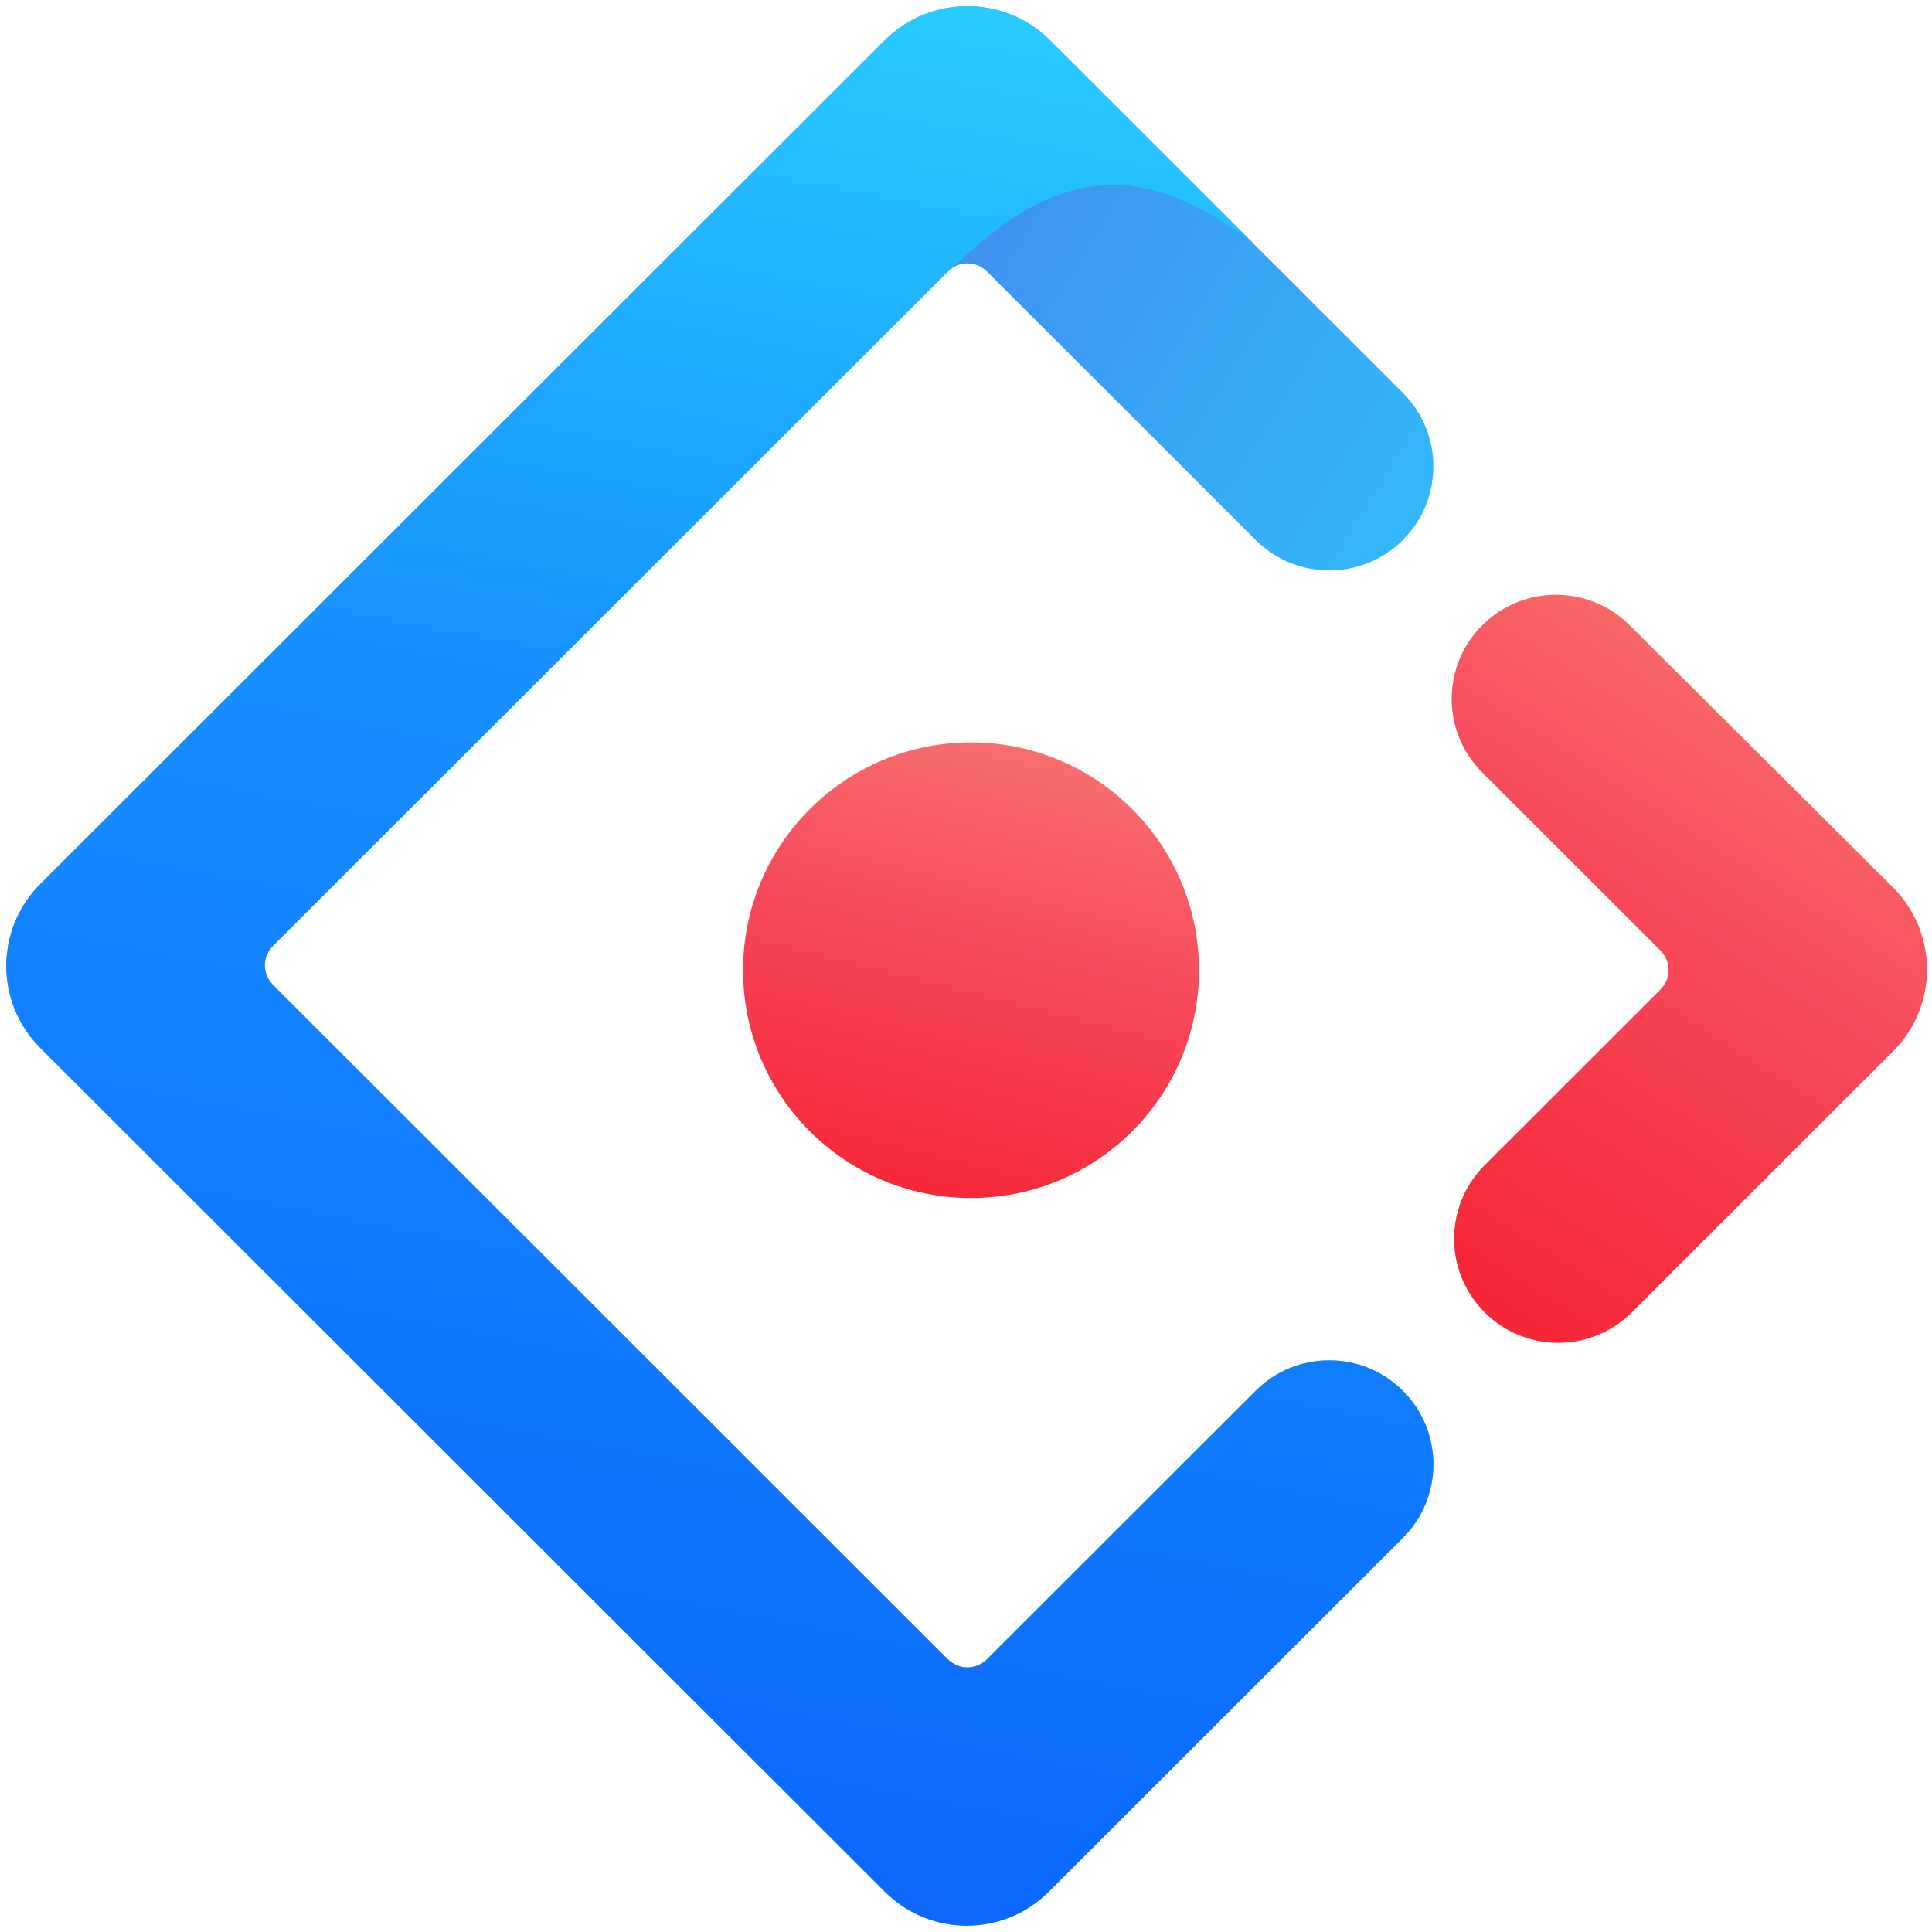
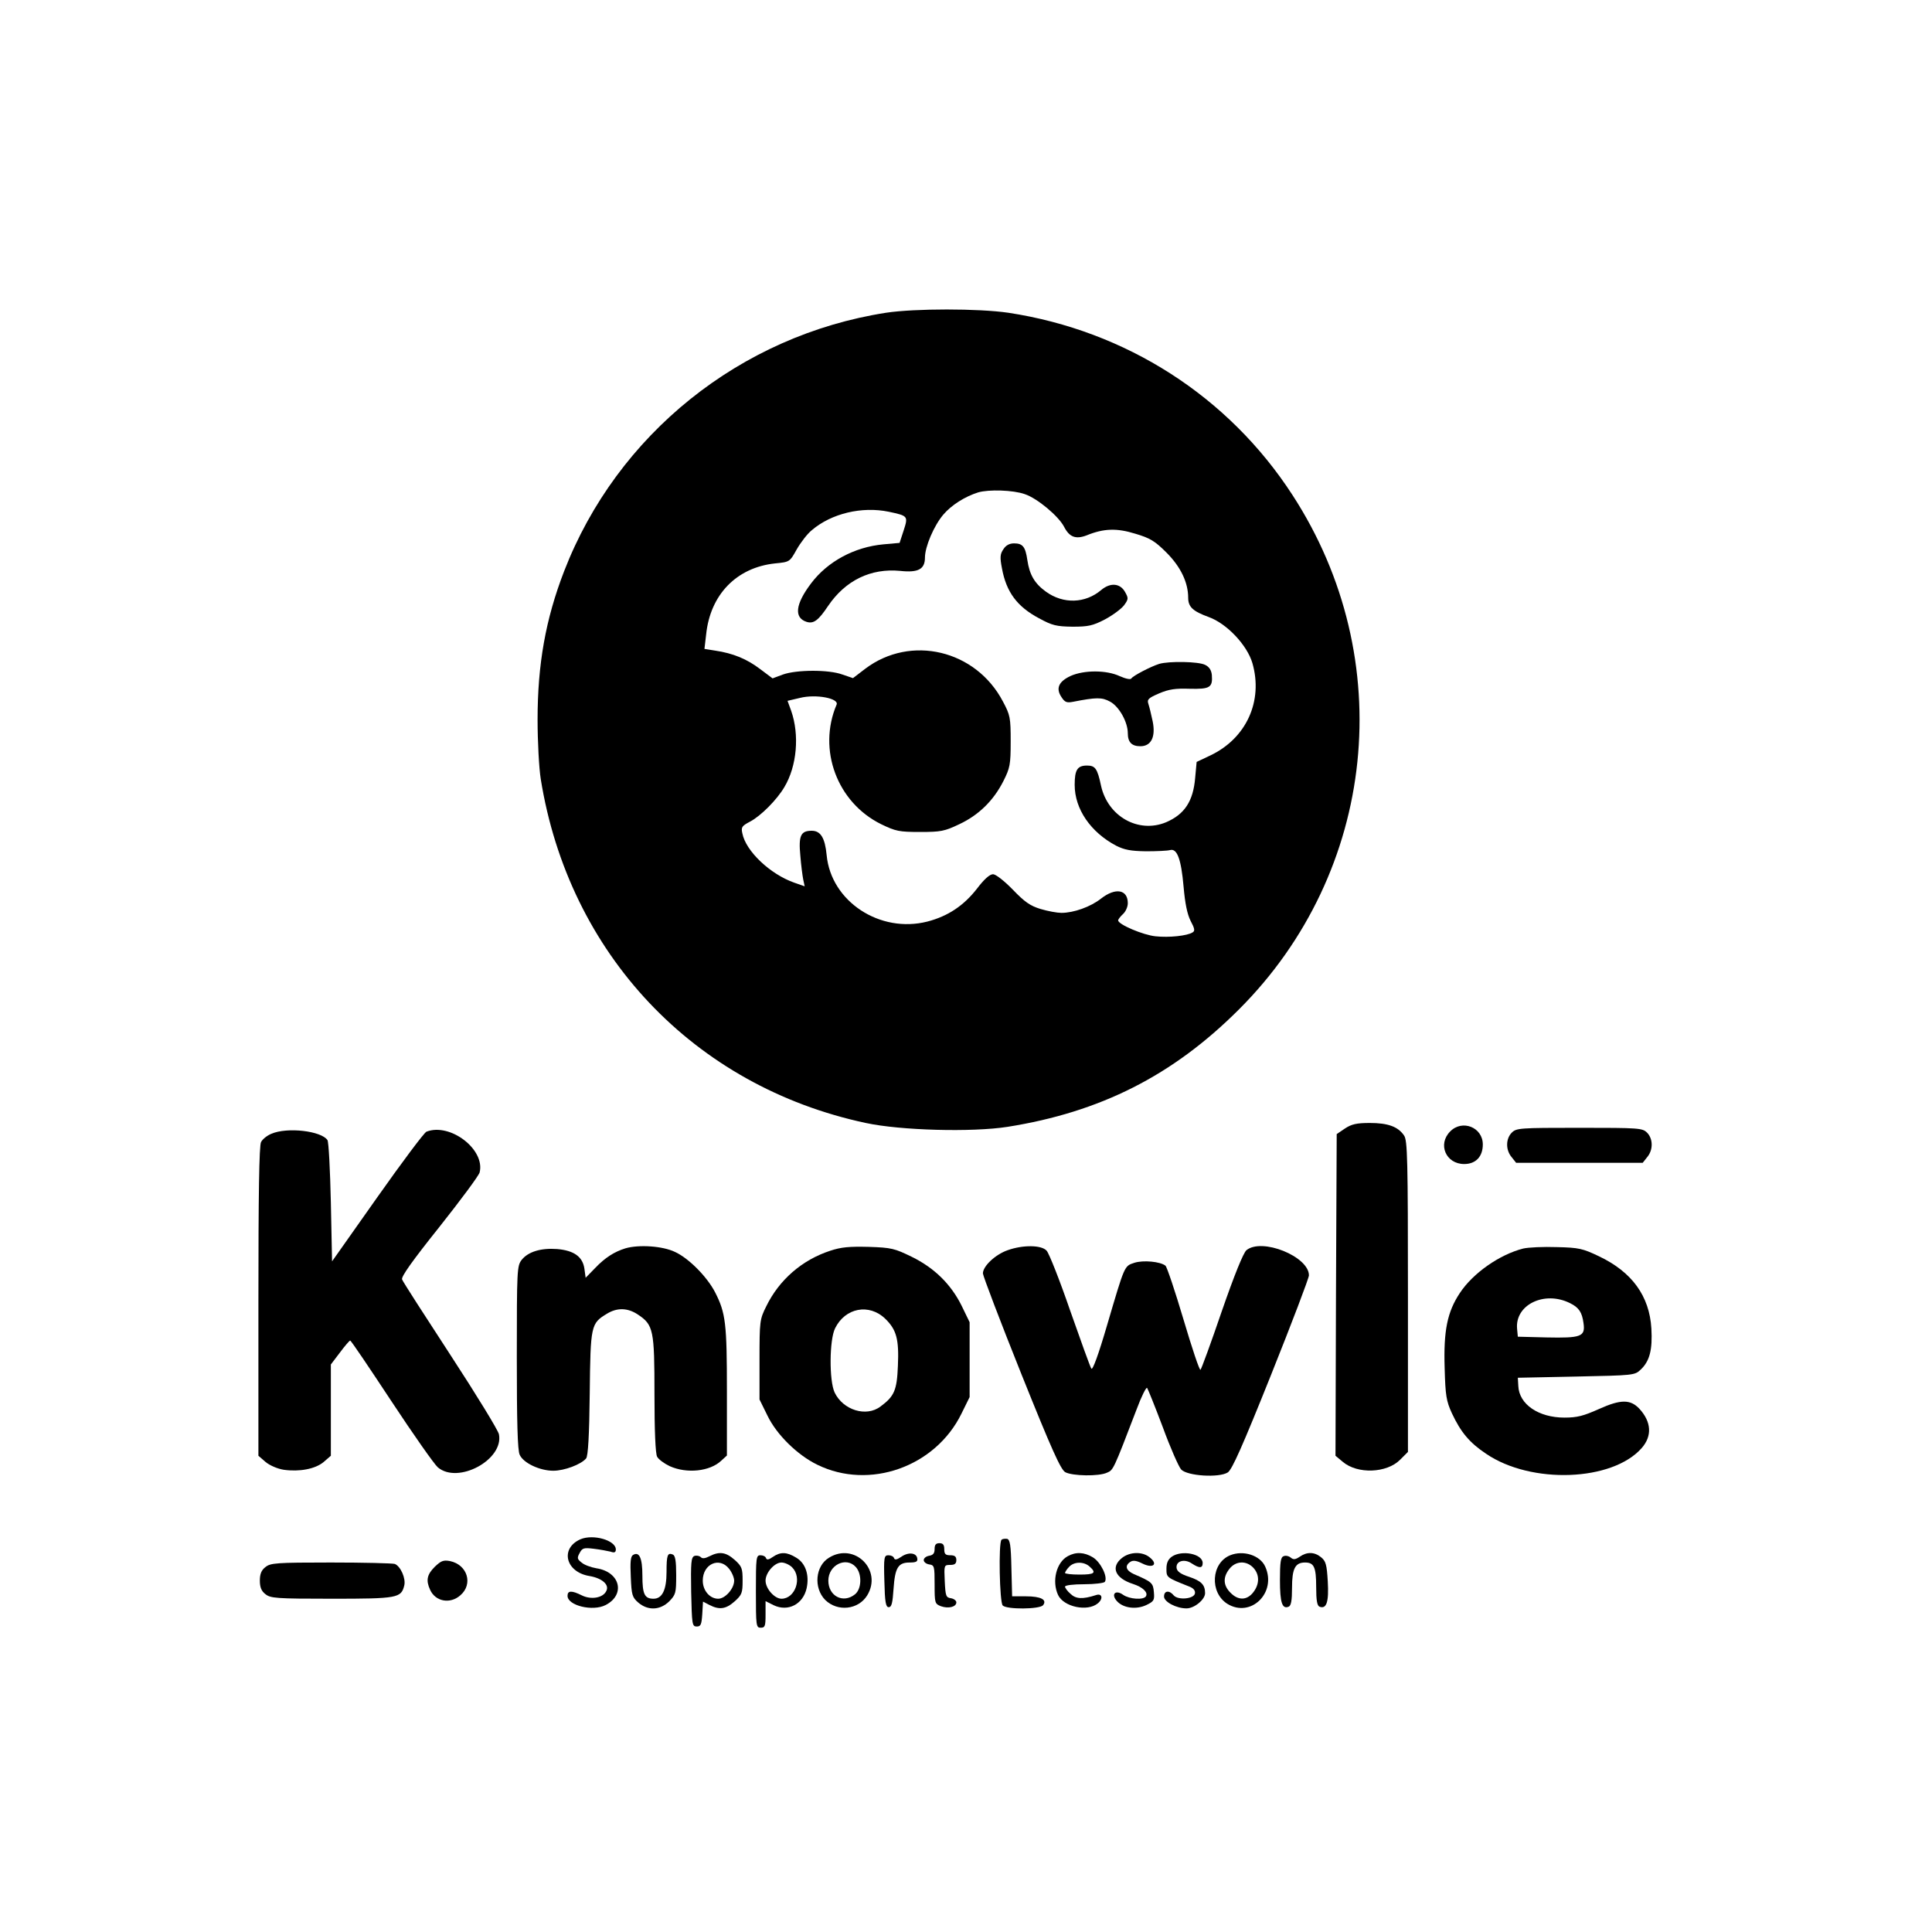
- <svg xmlns="http://www.w3.org/2000/svg" width="200" height="200" version="1.1" viewBox="0 0 200 200">
-   <defs>
-     <linearGradient id="linearGradient-1" x1="62.102%" x2="108.197%" y1="0%" y2="37.864%">
-       <stop offset="0%" stop-color="#4285EB" />
-       <stop offset="100%" stop-color="#2EC7FF" />
-     </linearGradient>
-     <linearGradient id="linearGradient-2" x1="69.644%" x2="54.043%" y1="0%" y2="108.457%">
-       <stop offset="0%" stop-color="#29CDFF" />
-       <stop offset="37.86%" stop-color="#148EFF" />
-       <stop offset="100%" stop-color="#0A60FF" />
-     </linearGradient>
-     <linearGradient id="linearGradient-3" x1="69.691%" x2="16.723%" y1="-12.974%" y2="117.391%">
-       <stop offset="0%" stop-color="#FA816E" />
-       <stop offset="41.473%" stop-color="#F74A5C" />
-       <stop offset="100%" stop-color="#F51D2C" />
-     </linearGradient>
-     <linearGradient id="linearGradient-4" x1="68.128%" x2="30.44%" y1="-35.691%" y2="114.943%">
-       <stop offset="0%" stop-color="#FA8E7D" />
-       <stop offset="51.264%" stop-color="#F74A5C" />
-       <stop offset="100%" stop-color="#F51D2C" />
-     </linearGradient>
-   </defs>
-   <g id="Page-1" fill="none" fill-rule="evenodd" stroke="none" stroke-width="1">
-     <g id="logo" transform="translate(-20, -20)">
-       <g id="Group-28-Copy-5" transform="translate(20, 20)">
-         <g id="Group-27-Copy-3">
-           <g id="Group-25" fill-rule="nonzero">
-             <g id="2">
-               <path id="Shape" fill="url(#linearGradient-1)" d="M91.588,4.177 L4.18,91.513 C-0.519,96.208 -0.519,103.792 4.18,108.487 L91.588,195.823 C96.287,200.519 103.877,200.519 108.577,195.823 L145.225,159.205 C149.434,155 149.434,148.182 145.225,143.977 C141.017,139.772 134.194,139.772 129.985,143.977 L102.202,171.737 C101.032,172.906 99.257,172.906 98.088,171.737 L28.286,101.993 C27.116,100.824 27.116,99.051 28.286,97.882 L98.088,28.138 C99.257,26.969 101.032,26.969 102.202,28.138 L129.985,55.898 C134.194,60.103 141.017,60.103 145.225,55.898 C149.434,51.693 149.434,44.876 145.225,40.671 L108.581,4.056 C103.862,-0.538 96.269,-0.501 91.588,4.177 Z" />
-               <path id="Shape" fill="url(#linearGradient-2)" d="M91.588,4.177 L4.18,91.513 C-0.519,96.208 -0.519,103.792 4.18,108.487 L91.588,195.823 C96.287,200.519 103.877,200.519 108.577,195.823 L145.225,159.205 C149.434,155 149.434,148.182 145.225,143.977 C141.017,139.772 134.194,139.772 129.985,143.977 L102.202,171.737 C101.032,172.906 99.257,172.906 98.088,171.737 L28.286,101.993 C27.116,100.824 27.116,99.051 28.286,97.882 L98.088,28.138 C101,25.627 105.752,20.542 112.73,19.352 C117.916,18.469 123.585,20.414 129.739,25.189 C125.625,21.078 118.572,14.034 108.581,4.056 C103.862,-0.538 96.269,-0.501 91.588,4.177 Z" />
-             </g>
-             <path id="Shape" fill="url(#linearGradient-3)" d="M153.686,135.855 C157.894,140.06 164.717,140.06 168.926,135.855 L195.96,108.843 C200.659,104.147 200.659,96.564 195.961,91.869 L168.691,64.718 C164.472,60.518 157.647,60.524 153.436,64.732 C149.227,68.937 149.227,75.754 153.436,79.959 L171.854,98.362 C173.024,99.531 173.024,101.305 171.854,102.473 L153.686,120.627 C149.477,124.832 149.477,131.65 153.686,135.855 Z" />
-           </g>
-           <ellipse id="Combined-Shape" cx="100.519" cy="100.437" fill="url(#linearGradient-4)" rx="23.6" ry="23.581" />
-         </g>
-       </g>
-     </g>
+ <svg xmlns="http://www.w3.org/2000/svg" version="1.0" width="800pt" height="800pt" viewBox="0 0 800 800" preserveAspectRatio="xMidYMid meet">
+   <g transform="translate(0,800) scale(0.1,-0.1)" fill="#000000" stroke="none">
+     <path d="M3669 6705 c-604 -94 -1114 -504 -1333 -1070 -77 -199 -110 -386 -110 -615 0 -91 6 -201 13 -245 116 -725 634 -1273 1346 -1425 144 -31 440 -39 587 -16 384 61 684 212 958 486 571 570 663 1451 222 2130 -265 409 -690 681 -1177 755 -123 18 -387 18 -506 0z m574 -751 c52 -17 140 -91 163 -135 22 -43 48 -53 93 -36 71 29 125 31 202 7 61 -18 81 -30 129 -78 59 -59 90 -124 90 -187 0 -38 19 -56 85 -80 75 -27 159 -116 181 -191 45 -157 -25 -311 -174 -382 l-57 -27 -6 -65 c-8 -98 -44 -152 -121 -185 -114 -47 -241 24 -269 152 -15 71 -24 83 -58 83 -40 0 -51 -18 -51 -80 0 -100 66 -196 172 -252 34 -17 60 -22 123 -23 44 0 89 2 100 5 29 8 46 -37 56 -152 6 -69 15 -113 29 -141 17 -32 19 -42 8 -48 -22 -14 -97 -22 -153 -16 -51 5 -155 49 -155 66 0 4 9 16 20 26 11 10 20 30 20 45 0 57 -51 66 -111 19 -43 -34 -113 -59 -164 -59 -17 0 -56 7 -86 16 -43 13 -66 29 -115 80 -36 37 -71 64 -82 64 -14 0 -37 -21 -66 -59 -55 -71 -121 -115 -206 -137 -196 -50 -399 83 -417 275 -7 72 -25 101 -62 101 -45 0 -55 -20 -47 -103 3 -39 9 -84 12 -99 l6 -28 -43 15 c-100 35 -201 131 -215 204 -6 26 -2 31 32 49 44 23 111 90 142 143 52 87 63 216 28 316 l-15 41 51 12 c67 17 164 -2 152 -28 -79 -186 2 -405 185 -495 60 -29 74 -32 161 -32 86 0 101 3 162 32 81 38 142 98 183 179 27 54 30 67 30 164 0 98 -2 109 -32 165 -112 214 -382 278 -570 136 l-51 -39 -44 15 c-57 21 -190 20 -246 0 l-43 -16 -52 39 c-54 41 -111 65 -186 76 l-44 7 7 60 c17 165 126 277 285 294 61 6 61 6 90 58 16 28 44 65 63 80 81 69 207 99 318 76 80 -17 81 -18 62 -77 l-17 -52 -67 -6 c-120 -11 -231 -71 -299 -161 -66 -87 -72 -143 -19 -160 29 -9 49 6 89 66 72 106 177 157 299 145 74 -8 102 7 102 55 0 45 37 132 76 178 34 40 90 75 144 92 44 13 145 10 193 -7z" />
+     <path d="M4155 5726 c-14 -20 -15 -34 -6 -80 18 -98 63 -158 153 -206 55 -30 72 -34 139 -35 65 0 84 4 134 30 32 17 67 43 79 58 19 26 19 30 5 55 -20 37 -61 41 -99 9 -66 -56 -157 -59 -229 -7 -47 34 -68 70 -77 131 -8 55 -19 69 -55 69 -19 0 -34 -8 -44 -24z" />
+     <path d="M4800 5251 c-35 -11 -108 -49 -115 -60 -3 -6 -23 -2 -48 9 -55 26 -148 26 -204 1 -49 -23 -62 -51 -38 -87 14 -22 22 -25 48 -20 97 19 120 19 153 1 38 -20 74 -85 74 -131 0 -37 16 -54 52 -54 45 0 64 39 51 103 -6 29 -14 61 -18 73 -6 18 1 24 45 43 40 17 67 21 126 19 84 -2 96 5 92 57 -2 20 -11 34 -28 42 -27 14 -149 16 -190 4z" />
+     <path d="M5569 3327 l-34 -23 -3 -666 -2 -666 30 -25 c61 -52 182 -47 237 8 l33 33 0 644 c0 567 -2 646 -16 666 -25 37 -67 52 -142 52 -55 0 -76 -5 -103 -23z" />
+     <path d="M6005 3315 c-53 -53 -18 -135 58 -135 48 0 77 31 77 81 0 71 -85 105 -135 54z" />
+     <path d="M6260 3310 c-25 -25 -26 -71 -1 -101 l19 -24 262 0 262 0 19 24 c25 30 24 76 -1 101 -19 19 -33 20 -280 20 -247 0 -261 -1 -280 -20z" />
+     <path d="M1123 3305 c-17 -7 -36 -22 -42 -34 -8 -13 -11 -221 -11 -659 l0 -640 30 -26 c17 -14 49 -28 75 -32 65 -9 130 3 165 32 l30 26 0 189 0 189 38 50 c20 27 39 49 42 49 3 1 79 -112 170 -250 91 -138 178 -262 193 -275 84 -71 274 32 253 137 -3 16 -93 163 -200 327 -107 164 -198 305 -201 314 -5 11 43 78 154 217 88 111 163 212 167 226 24 95 -122 207 -220 169 -9 -3 -101 -126 -204 -272 l-187 -265 -5 244 c-3 134 -9 250 -14 258 -25 38 -167 55 -233 26z" />
+     <path d="M2590 2831 c-46 -14 -85 -39 -125 -81 l-40 -41 -5 37 c-7 50 -43 76 -113 82 -67 5 -120 -11 -147 -45 -19 -25 -20 -40 -20 -404 0 -264 3 -386 12 -403 15 -34 83 -66 139 -66 46 0 115 26 136 51 8 10 13 92 15 270 3 282 5 289 71 329 42 26 86 25 128 -3 65 -43 69 -64 69 -330 0 -152 4 -246 11 -259 6 -11 29 -28 52 -39 71 -32 167 -22 214 23 l23 21 0 266 c0 281 -5 324 -49 410 -33 64 -109 141 -166 167 -52 25 -150 31 -205 15z" />
+     <path d="M3438 2821 c-117 -38 -212 -121 -265 -230 -27 -54 -28 -61 -28 -221 l0 -165 33 -67 c38 -79 124 -163 206 -203 216 -106 489 -9 597 211 l34 69 0 155 0 155 -33 68 c-44 89 -113 157 -207 203 -70 34 -83 38 -178 41 -80 2 -114 -1 -159 -16z m228 -282 c46 -45 57 -84 52 -195 -4 -101 -15 -126 -72 -168 -59 -45 -155 -15 -190 58 -23 49 -22 218 2 266 42 85 141 104 208 39z" />
+     <path d="M4172 2823 c-51 -18 -102 -66 -102 -96 1 -12 72 -199 159 -416 126 -314 163 -396 182 -407 30 -16 139 -18 173 -2 26 11 26 10 122 261 20 54 40 94 44 90 3 -4 33 -78 65 -163 31 -85 66 -164 76 -175 26 -27 157 -35 193 -12 18 12 61 109 180 406 86 215 156 399 156 410 0 78 -195 157 -259 104 -13 -12 -49 -100 -102 -253 -44 -129 -84 -238 -88 -242 -4 -4 -35 89 -70 207 -35 118 -69 219 -75 224 -21 17 -92 24 -129 12 -42 -14 -39 -8 -113 -259 -36 -123 -60 -188 -65 -179 -5 7 -44 116 -88 241 -43 125 -87 236 -97 247 -21 24 -98 25 -162 2z" />
+     <path d="M6307 2830 c-98 -25 -208 -102 -262 -184 -52 -78 -68 -156 -63 -311 3 -114 7 -137 30 -187 37 -79 73 -122 142 -168 187 -127 523 -114 644 24 44 50 40 109 -10 163 -37 39 -77 39 -166 -1 -65 -29 -91 -36 -144 -36 -107 0 -188 55 -191 131 l-2 34 242 5 c238 5 242 5 267 29 37 35 49 82 44 170 -8 134 -80 234 -217 299 -67 32 -83 36 -175 38 -55 2 -118 -1 -139 -6z m194 -226 c37 -18 50 -38 56 -83 8 -56 -10 -62 -154 -59 l-118 3 -3 32 c-10 100 113 160 219 107z" />
+     <path d="M2403 1626 c-85 -38 -61 -136 38 -152 53 -9 84 -37 69 -63 -14 -28 -63 -36 -101 -17 -42 21 -59 20 -59 -2 0 -40 104 -66 158 -38 83 43 60 137 -38 152 -23 4 -51 14 -62 24 -18 14 -19 19 -8 39 11 21 17 23 58 18 26 -3 57 -9 70 -12 16 -6 22 -3 22 9 0 38 -94 65 -147 42z" />
+     <path d="M4147 1624 c-13 -13 -8 -259 5 -272 17 -17 152 -16 167 1 18 23 -9 37 -71 37 l-57 0 -3 117 c-2 97 -6 118 -18 121 -9 1 -19 0 -23 -4z" />
+     <path d="M3870 1586 c0 -18 -6 -25 -22 -28 -13 -2 -23 -10 -23 -18 0 -8 10 -16 23 -18 21 -3 22 -8 22 -83 0 -77 1 -80 26 -90 31 -11 64 -3 64 16 0 7 -10 15 -22 17 -21 3 -23 9 -26 71 -3 66 -3 67 23 67 18 0 25 5 25 20 0 15 -7 20 -25 20 -20 0 -25 5 -25 25 0 18 -5 25 -20 25 -15 0 -20 -7 -20 -24z" />
+     <path d="M2621 1561 c-10 -6 -12 -30 -9 -91 3 -75 6 -84 31 -106 40 -34 90 -32 128 5 27 28 29 34 29 109 0 59 -4 81 -14 85 -22 9 -26 -2 -26 -72 0 -75 -18 -111 -54 -111 -37 0 -46 19 -46 96 0 73 -13 101 -39 85z" />
+     <path d="M2938 1556 c-18 -9 -29 -11 -36 -4 -6 6 -18 8 -27 5 -13 -6 -15 -26 -13 -149 3 -135 4 -143 23 -143 17 0 20 8 23 52 l3 51 27 -14 c41 -21 68 -17 104 15 30 27 33 35 33 86 0 51 -3 59 -33 86 -36 32 -63 36 -104 15z m81 -52 c12 -15 21 -37 21 -49 0 -33 -37 -75 -66 -75 -35 0 -64 34 -64 75 0 69 69 100 109 49z" />
+     <path d="M3200 1553 c-17 -12 -25 -13 -28 -5 -2 7 -12 12 -23 12 -18 0 -19 -9 -19 -150 0 -143 1 -150 20 -150 18 0 20 7 20 55 l0 55 34 -17 c59 -28 121 4 136 70 12 55 -4 104 -43 127 -39 24 -65 25 -97 3z m80 -43 c43 -43 13 -130 -44 -130 -29 0 -66 42 -66 75 0 33 37 75 66 75 13 0 33 -9 44 -20z" />
+     <path d="M3433 1550 c-57 -34 -65 -125 -16 -175 51 -50 137 -41 174 19 64 105 -53 221 -158 156z m111 -39 c26 -29 24 -91 -4 -113 -49 -39 -110 -7 -110 57 0 65 74 101 114 56z" />
+     <path d="M3731 1553 c-18 -12 -26 -13 -29 -5 -2 7 -12 12 -23 12 -18 0 -20 -7 -17 -107 2 -88 6 -108 18 -108 12 0 16 17 20 76 6 88 19 109 67 109 27 0 34 4 31 18 -4 23 -38 26 -67 5z" />
+     <path d="M4421 1556 c-47 -26 -66 -103 -40 -160 23 -50 122 -71 165 -35 23 19 18 43 -8 34 -56 -18 -83 -16 -105 5 -13 11 -23 25 -23 30 0 6 35 10 79 10 44 0 83 5 86 10 13 20 -17 81 -49 101 -36 22 -71 24 -105 5z m91 -43 c29 -26 21 -33 -42 -33 -33 0 -60 3 -60 7 0 3 7 15 17 25 20 22 61 23 85 1z" />
+     <path d="M4646 1549 c-48 -38 -29 -84 46 -108 40 -13 63 -35 53 -51 -10 -16 -68 -12 -94 6 -32 23 -52 3 -26 -26 26 -29 80 -36 122 -16 31 15 34 20 31 53 -3 38 -8 43 -83 75 -33 15 -39 35 -14 51 11 7 25 5 49 -7 44 -22 67 -4 31 25 -30 25 -82 24 -115 -2z" />
+     <path d="M4852 1554 c-15 -11 -22 -25 -22 -50 0 -36 0 -36 93 -73 19 -7 27 -17 25 -29 -4 -23 -70 -29 -88 -8 -18 22 -40 20 -40 -5 0 -22 51 -49 93 -49 33 0 77 37 77 63 0 35 -16 51 -67 68 -34 11 -49 22 -51 36 -4 29 32 40 63 19 32 -21 45 -20 45 2 0 38 -87 55 -128 26z" />
+     <path d="M5094 1560 c-79 -32 -86 -154 -12 -201 97 -60 206 46 157 154 -21 47 -91 69 -145 47z m96 -52 c26 -28 26 -68 -1 -102 -26 -33 -62 -34 -94 -1 -30 30 -32 64 -4 99 26 33 70 35 99 4z" />
+     <path d="M5382 1554 c-18 -12 -26 -13 -37 -4 -8 7 -22 10 -30 6 -12 -4 -15 -25 -15 -99 0 -93 9 -121 36 -110 10 4 14 25 14 78 0 80 13 105 54 105 37 0 46 -19 46 -101 0 -57 4 -78 14 -82 29 -11 39 20 34 105 -4 69 -8 84 -28 100 -27 22 -58 23 -88 2z" />
+     <path d="M1800 1512 c-32 -32 -37 -56 -19 -95 22 -49 83 -60 125 -23 54 46 30 127 -43 142 -27 5 -37 1 -63 -24z" />
+     <path d="M1099 1511 c-17 -13 -23 -29 -23 -56 0 -27 6 -43 23 -56 21 -17 44 -19 275 -19 273 0 287 3 300 55 7 29 -15 79 -39 89 -9 3 -128 6 -265 6 -227 0 -250 -2 -271 -19z" />
  </g>
</svg>
